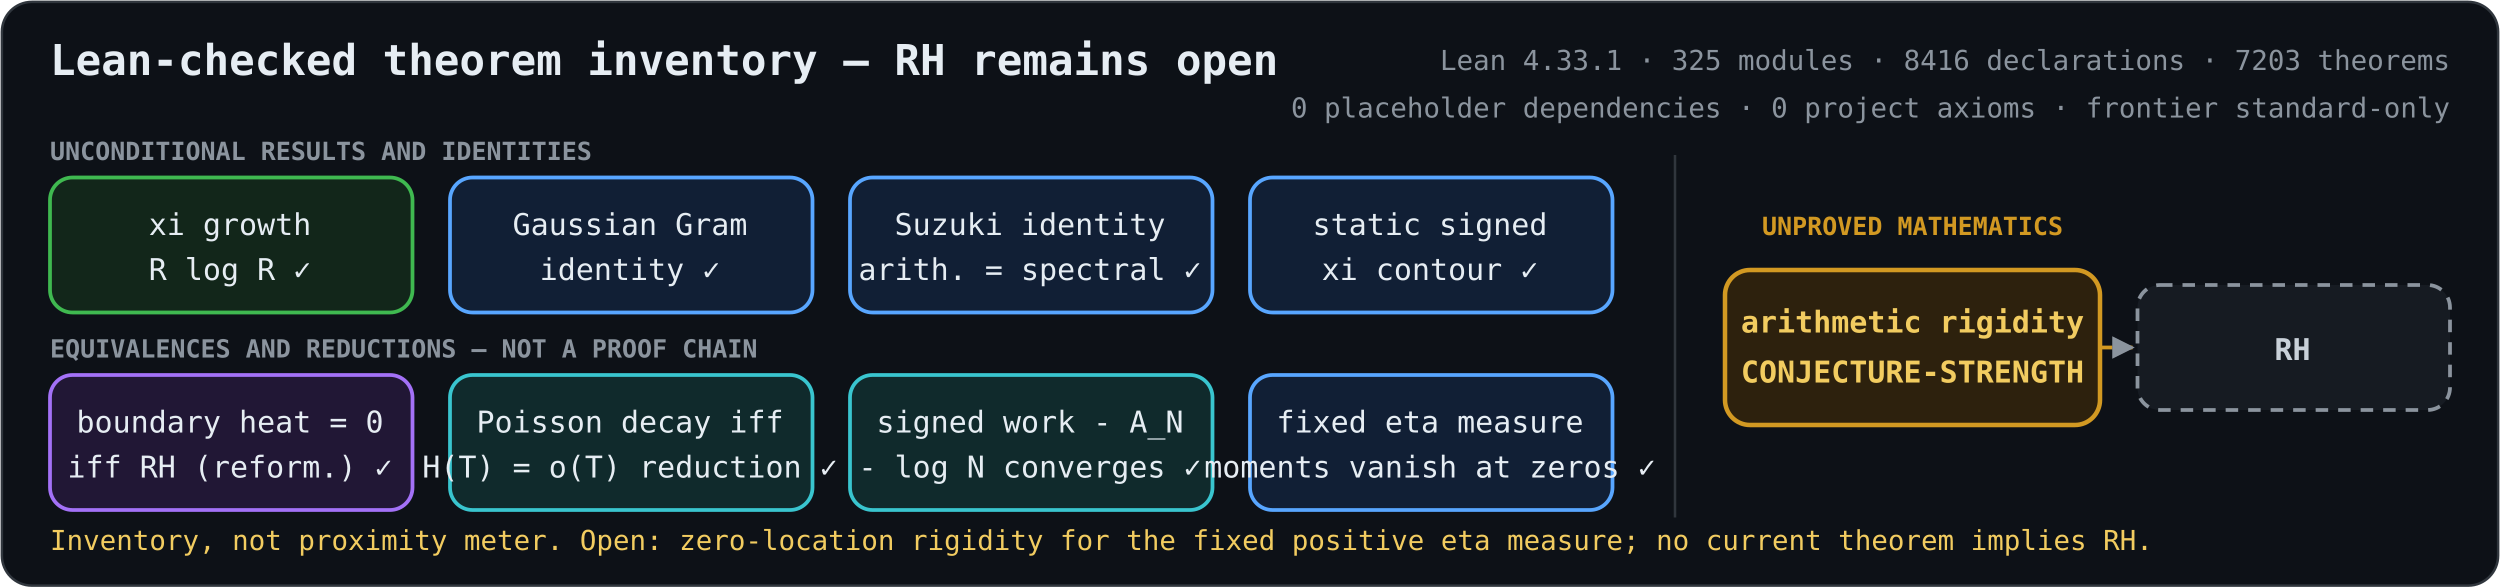
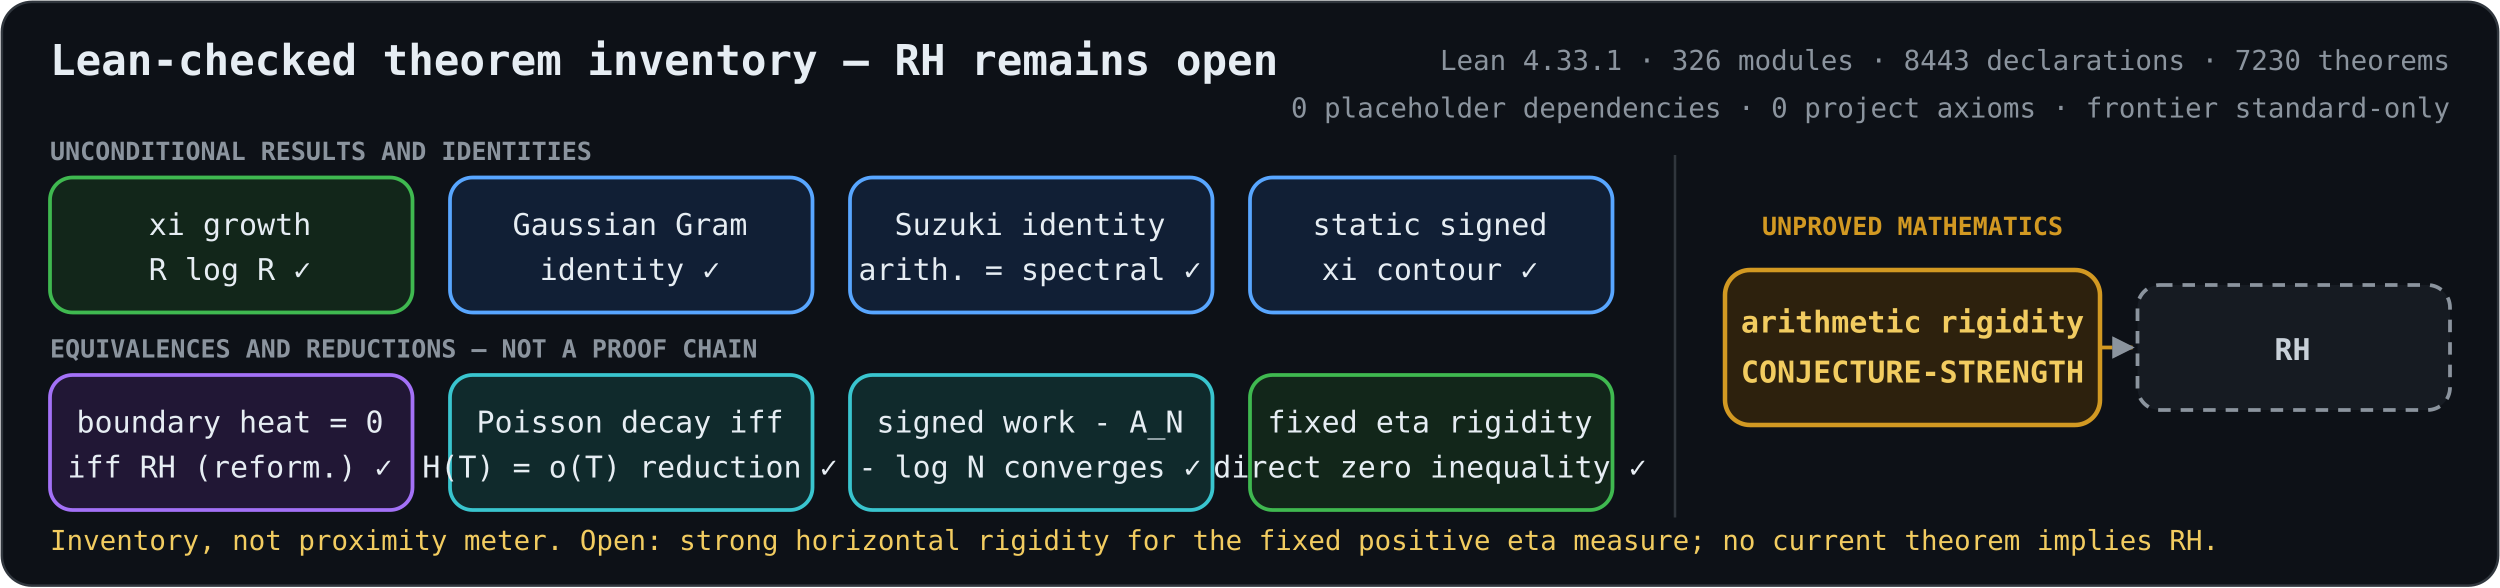
<svg xmlns="http://www.w3.org/2000/svg" role="img" aria-labelledby="title description" viewBox="0 0 1000 235">
  <defs>
    <marker id="arrow" viewBox="0 0 10 10" refX="9" refY="5" markerWidth="6" markerHeight="6" orient="auto-start-reverse">
      <path d="M 0 0 L 10 5 L 0 10 z" fill="#8b949e" />
    </marker>
    <style>
      .bg { fill: #0d1117; stroke: #30363d; }
      text { fill: #e6edf3; font-family: ui-monospace, SFMono-Regular, Menlo, Consolas, monospace; font-size: 12px; text-anchor: middle; }
      .heading { font-size: 17px; font-weight: 700; text-anchor: start; }
      .metrics { fill: #8b949e; font-size: 11px; text-anchor: end; }
      .proved rect { fill: #12261a; stroke: #3fb950; stroke-width: 1.5; }
      .proved.equivalence rect { fill: #211735; stroke: #a371f7; }
      .proved.bridge rect { fill: #111f35; stroke: #58a6ff; }
      .proved.reduction rect { fill: #102a2c; stroke: #39c5cf; }
      .open rect { fill: #2d210d; stroke: #d29922; stroke-width: 1.8; }
      .goal rect { fill: #161b22; stroke: #8b949e; stroke-width: 1.5; stroke-dasharray: 5 4; }
      .open text { fill: #f2cc60; font-weight: 700; }
      .goal text { fill: #c9d1d9; font-weight: 700; }
      .open-edge { fill: none; stroke: #d29922; stroke-width: 1.5; stroke-dasharray: 5 4; marker-end: url(#arrow); }
      .section { fill: #8b949e; font-size: 10px; font-weight: 700; text-anchor: start; }
      .gap-label { fill: #d29922; font-size: 10px; font-weight: 700; }
      .frontier { fill: #f2cc60; font-size: 11px; text-anchor: start; }
    </style>
  </defs>
  <rect class="bg" x="0.75" y="0.75" width="998.5" height="233.5" rx="12" />
  <text class="heading" x="20" y="30">Lean-checked theorem inventory — RH remains open</text>
-   <text class="metrics" x="980" y="28">Lean 4.33.1 · 325 modules · 8416 declarations · 7203 theorems</text>
+   <text class="metrics" x="980" y="28">Lean 4.33.1 · 326 modules · 8443 declarations · 7230 theorems</text>
  <text class="metrics" x="980" y="47">0 placeholder dependencies · 0 project axioms · frontier standard-only</text>
  <text class="section" x="20" y="64">UNCONDITIONAL RESULTS AND IDENTITIES</text>
  <text class="section" x="20" y="143">EQUIVALENCES AND REDUCTIONS — NOT A PROOF CHAIN</text>
  <line x1="670" y1="62" x2="670" y2="207" stroke="#30363d" />
  <text class="gap-label" x="765" y="94">UNPROVED MATHEMATICS</text>
  <path class="open-edge" d="M840 139 H853" />
  <g class="proved unconditional">
    <rect x="20" y="71" width="145" height="54" rx="9" />
    <text x="92" y="94">xi growth</text>
    <text x="92" y="112">R log R  ✓</text>
  </g>
  <g class="proved bridge">
    <rect x="180" y="71" width="145" height="54" rx="9" />
    <text x="252" y="94">Gaussian Gram</text>
    <text x="252" y="112">identity  ✓</text>
  </g>
  <g class="proved bridge">
    <rect x="340" y="71" width="145" height="54" rx="9" />
    <text x="412" y="94">Suzuki identity</text>
    <text x="412" y="112">arith. = spectral  ✓</text>
  </g>
  <g class="proved bridge">
    <rect x="500" y="71" width="145" height="54" rx="9" />
    <text x="572" y="94">static signed</text>
    <text x="572" y="112">xi contour  ✓</text>
  </g>
  <g class="proved equivalence">
    <rect x="20" y="150" width="145" height="54" rx="9" />
    <text x="92" y="173">boundary heat = 0</text>
    <text x="92" y="191">iff RH (reform.)  ✓</text>
  </g>
  <g class="proved reduction">
    <rect x="180" y="150" width="145" height="54" rx="9" />
    <text x="252" y="173">Poisson decay iff</text>
    <text x="252" y="191">H(T) = o(T) reduction  ✓</text>
  </g>
  <g class="proved reduction">
    <rect x="340" y="150" width="145" height="54" rx="9" />
    <text x="412" y="173">signed work - A_N</text>
    <text x="412" y="191">- log N converges  ✓</text>
  </g>
-   <g class="proved bridge">
+   <g class="proved unconditional">
    <rect x="500" y="150" width="145" height="54" rx="9" />
-     <text x="572" y="173">fixed eta measure</text>
-     <text x="572" y="191">moments vanish at zeros  ✓</text>
+     <text x="572" y="173">fixed eta rigidity</text>
+     <text x="572" y="191">direct zero inequality  ✓</text>
  </g>
  <g class="open">
    <rect x="690" y="108" width="150" height="62" rx="10" />
    <text x="765" y="133">arithmetic rigidity</text>
    <text x="765" y="153">CONJECTURE-STRENGTH</text>
  </g>
  <g class="goal">
    <rect x="855" y="114" width="125" height="50" rx="9" />
    <text x="917" y="144">RH</text>
  </g>
-   <text class="frontier" x="20" y="220">Inventory, not proximity meter. Open: zero-location rigidity for the fixed positive eta measure; no current theorem implies RH.</text>
+   <text class="frontier" x="20" y="220">Inventory, not proximity meter. Open: strong horizontal rigidity for the fixed positive eta measure; no current theorem implies RH.</text>
</svg>
